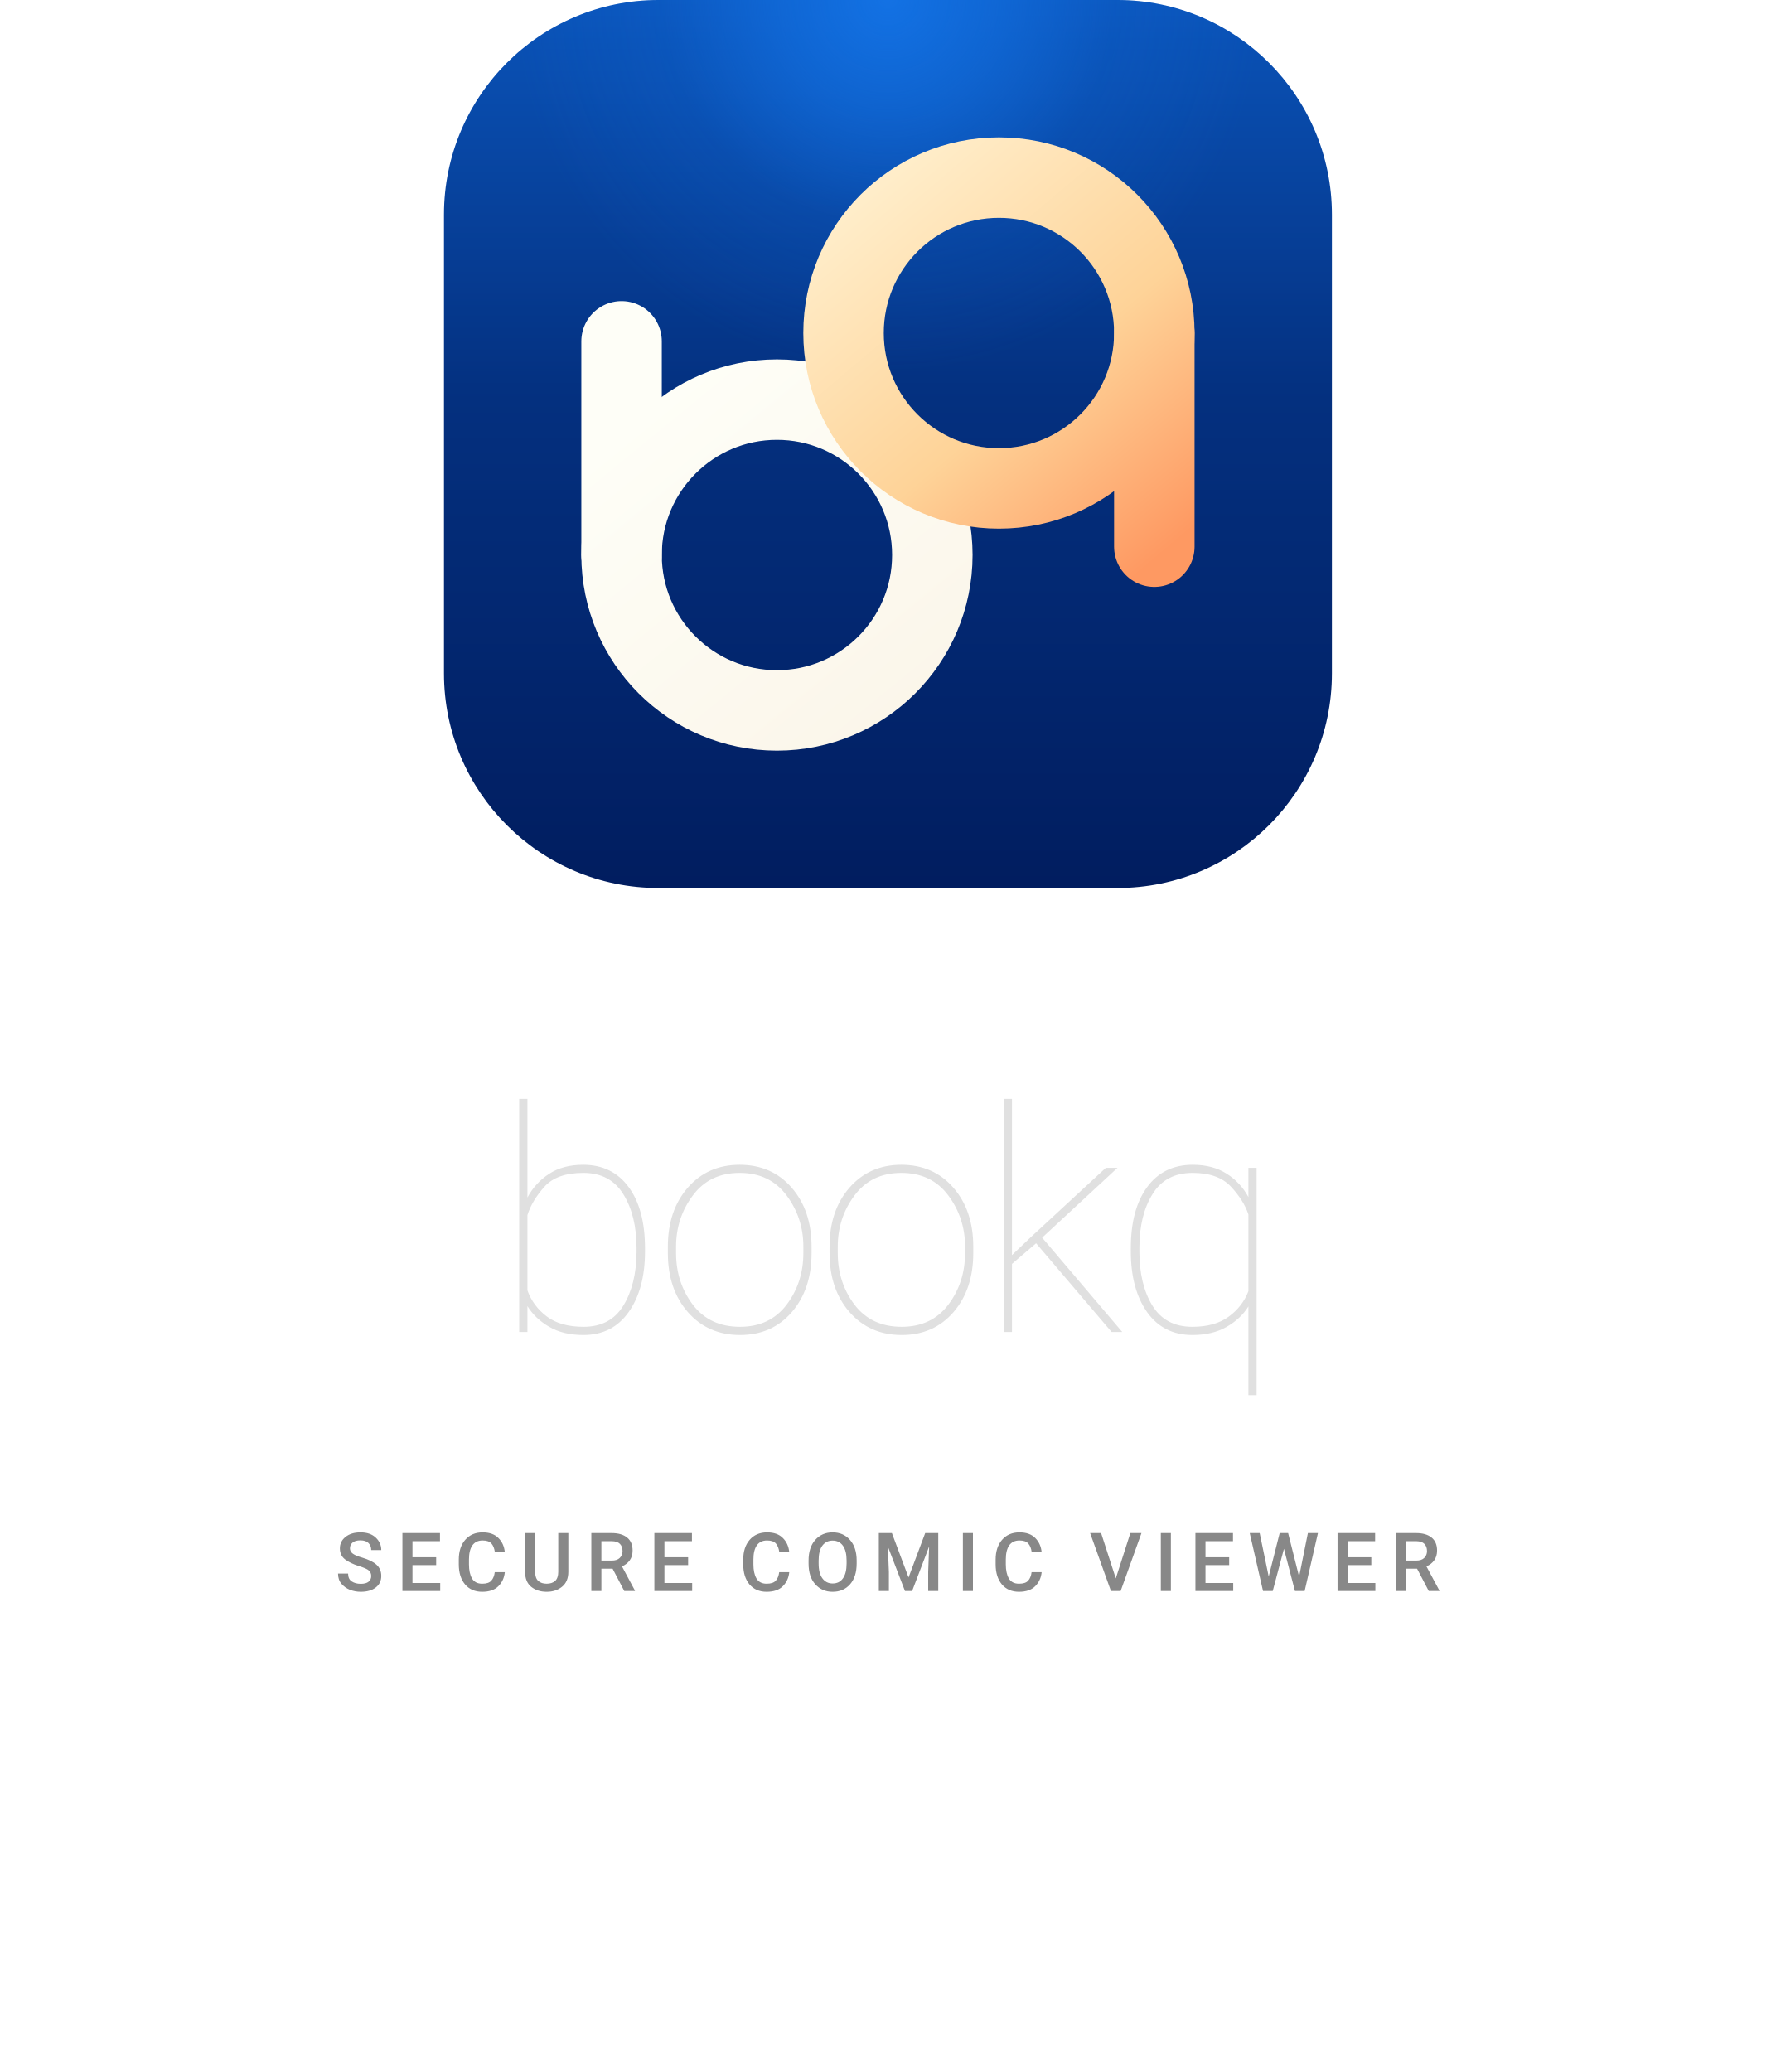
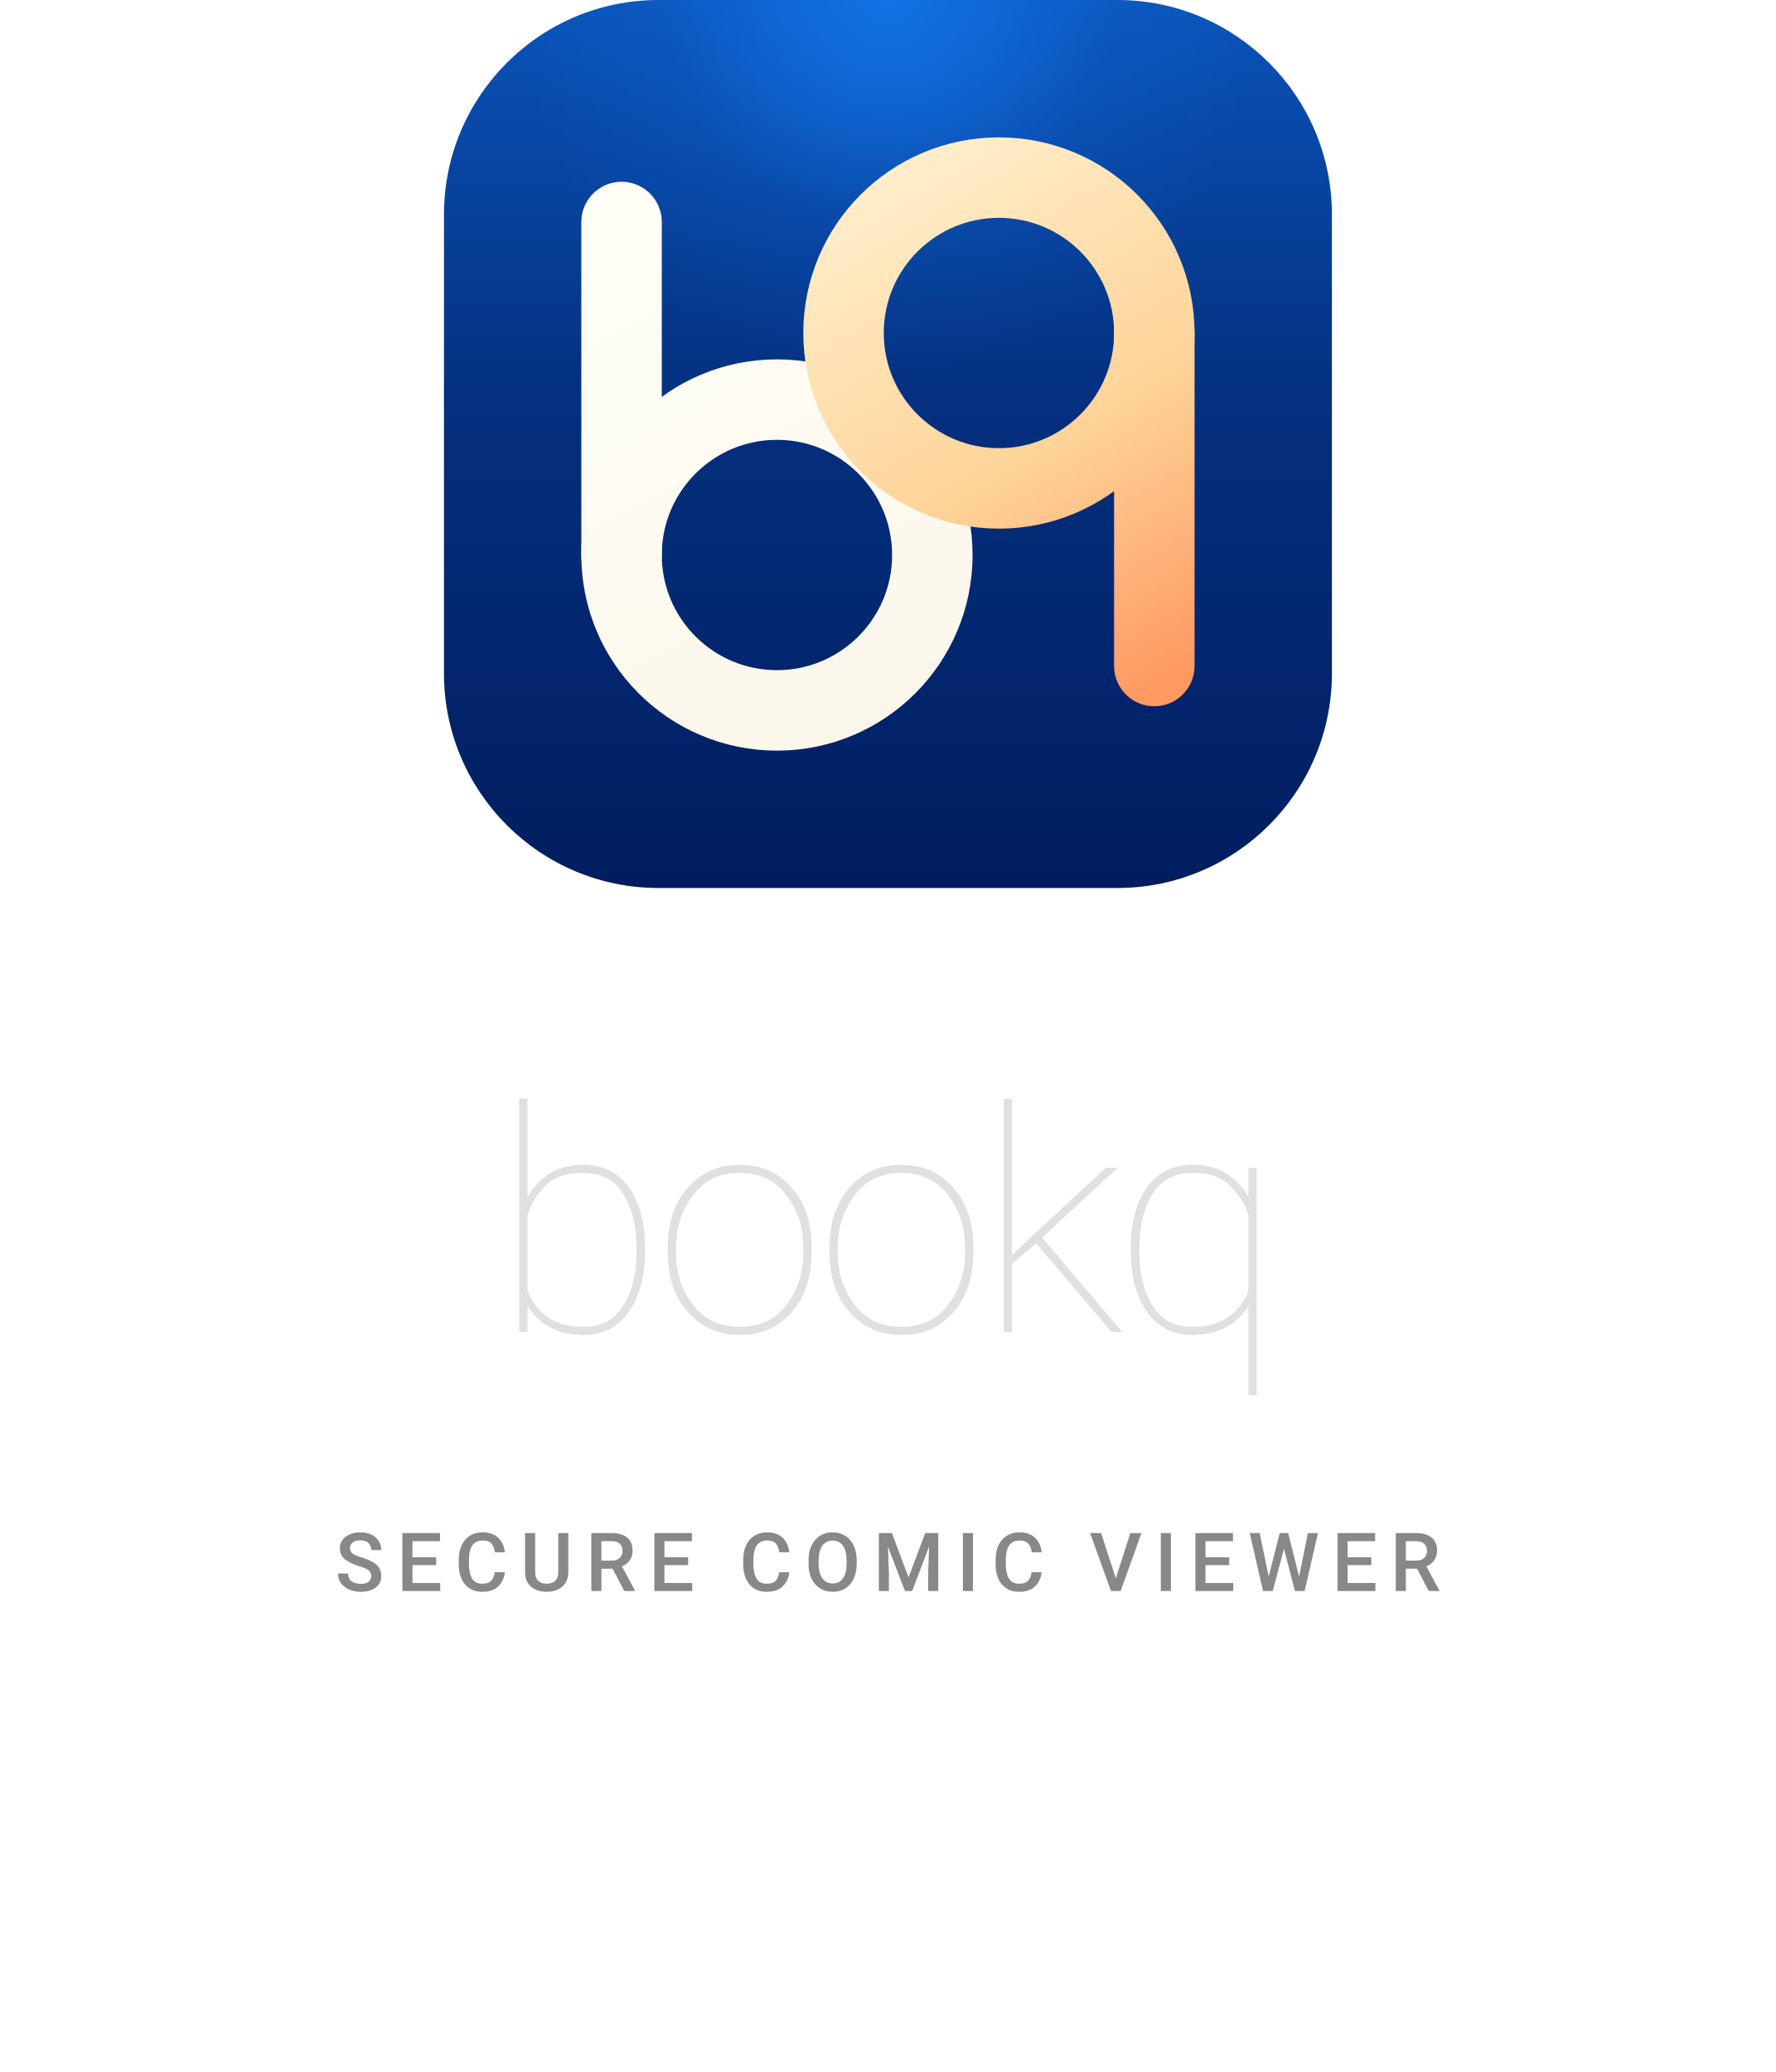
<svg xmlns="http://www.w3.org/2000/svg" viewBox="0 0 240 280">
  <defs>
    <linearGradient id="bg" x1="0" y1="0" x2="0" y2="1">
      <stop offset="0" stop-color="#0A54BA" />
      <stop offset="0.45" stop-color="#04307F" />
      <stop offset="1" stop-color="#011D5F" />
    </linearGradient>
    <radialGradient id="glow" cx="0.5" cy="0" r="0.42">
      <stop offset="0" stop-color="#1373E6" stop-opacity="0.95" />
      <stop offset="0.3" stop-color="#1373E6" stop-opacity="0.6" />
      <stop offset="0.6" stop-color="#1373E6" stop-opacity="0.18" />
      <stop offset="1" stop-color="#1373E6" stop-opacity="0" />
    </radialGradient>
-     <linearGradient id="inkB" gradientUnits="userSpaceOnUse" x1="7" y1="15" x2="16" y2="26">
+     <linearGradient id="inkB" gradientUnits="userSpaceOnUse" x1="7" y1="9" x2="16" y2="26">
      <stop offset="0" stop-color="#FEFEF7" />
      <stop offset="1" stop-color="#FBF6EA" />
    </linearGradient>
-     <linearGradient id="inkQ" gradientUnits="userSpaceOnUse" x1="16" y1="6" x2="27" y2="19">
+     <linearGradient id="inkQ" gradientUnits="userSpaceOnUse" x1="16" y1="6" x2="27" y2="24">
      <stop offset="0" stop-color="#FFEECB" />
      <stop offset="0.55" stop-color="#FED398" />
      <stop offset="1" stop-color="#FE9962" />
    </linearGradient>
  </defs>
  <rect x="60" width="120" height="120" rx="29" fill="url(#bg)" />
  <rect x="60" width="120" height="120" rx="29" fill="url(#glow)" />
  <g transform="translate(60,0) scale(3.75)" fill="none" stroke-linecap="round" stroke-width="2.9">
-     <line x1="6.4" y1="12.3" x2="6.4" y2="20" stroke="url(#inkB)" />
-     <line x1="25.6" y1="12" x2="25.6" y2="19.7" stroke="url(#inkQ)" />
+     <line x1="6.4" y1="8" x2="6.4" y2="20" stroke="url(#inkB)" />
+     <line x1="25.6" y1="12" x2="25.6" y2="24" stroke="url(#inkQ)" />
    <circle cx="12" cy="20" r="5.6" stroke="url(#inkB)" />
    <circle cx="20" cy="12" r="5.6" stroke="url(#inkQ)" />
  </g>
  <text x="120" y="180" font-family="-apple-system, BlinkMacSystemFont, 'Segoe UI', Roboto, sans-serif" font-size="42" font-weight="200" fill="#e0e0e0" text-anchor="middle" letter-spacing="-0.03em">bookq</text>
  <text x="120" y="215" font-family="-apple-system, BlinkMacSystemFont, 'Segoe UI', Roboto, sans-serif" font-size="11" font-weight="500" fill="#888" text-anchor="middle" letter-spacing="0.15em">SECURE COMIC VIEWER</text>
</svg>
